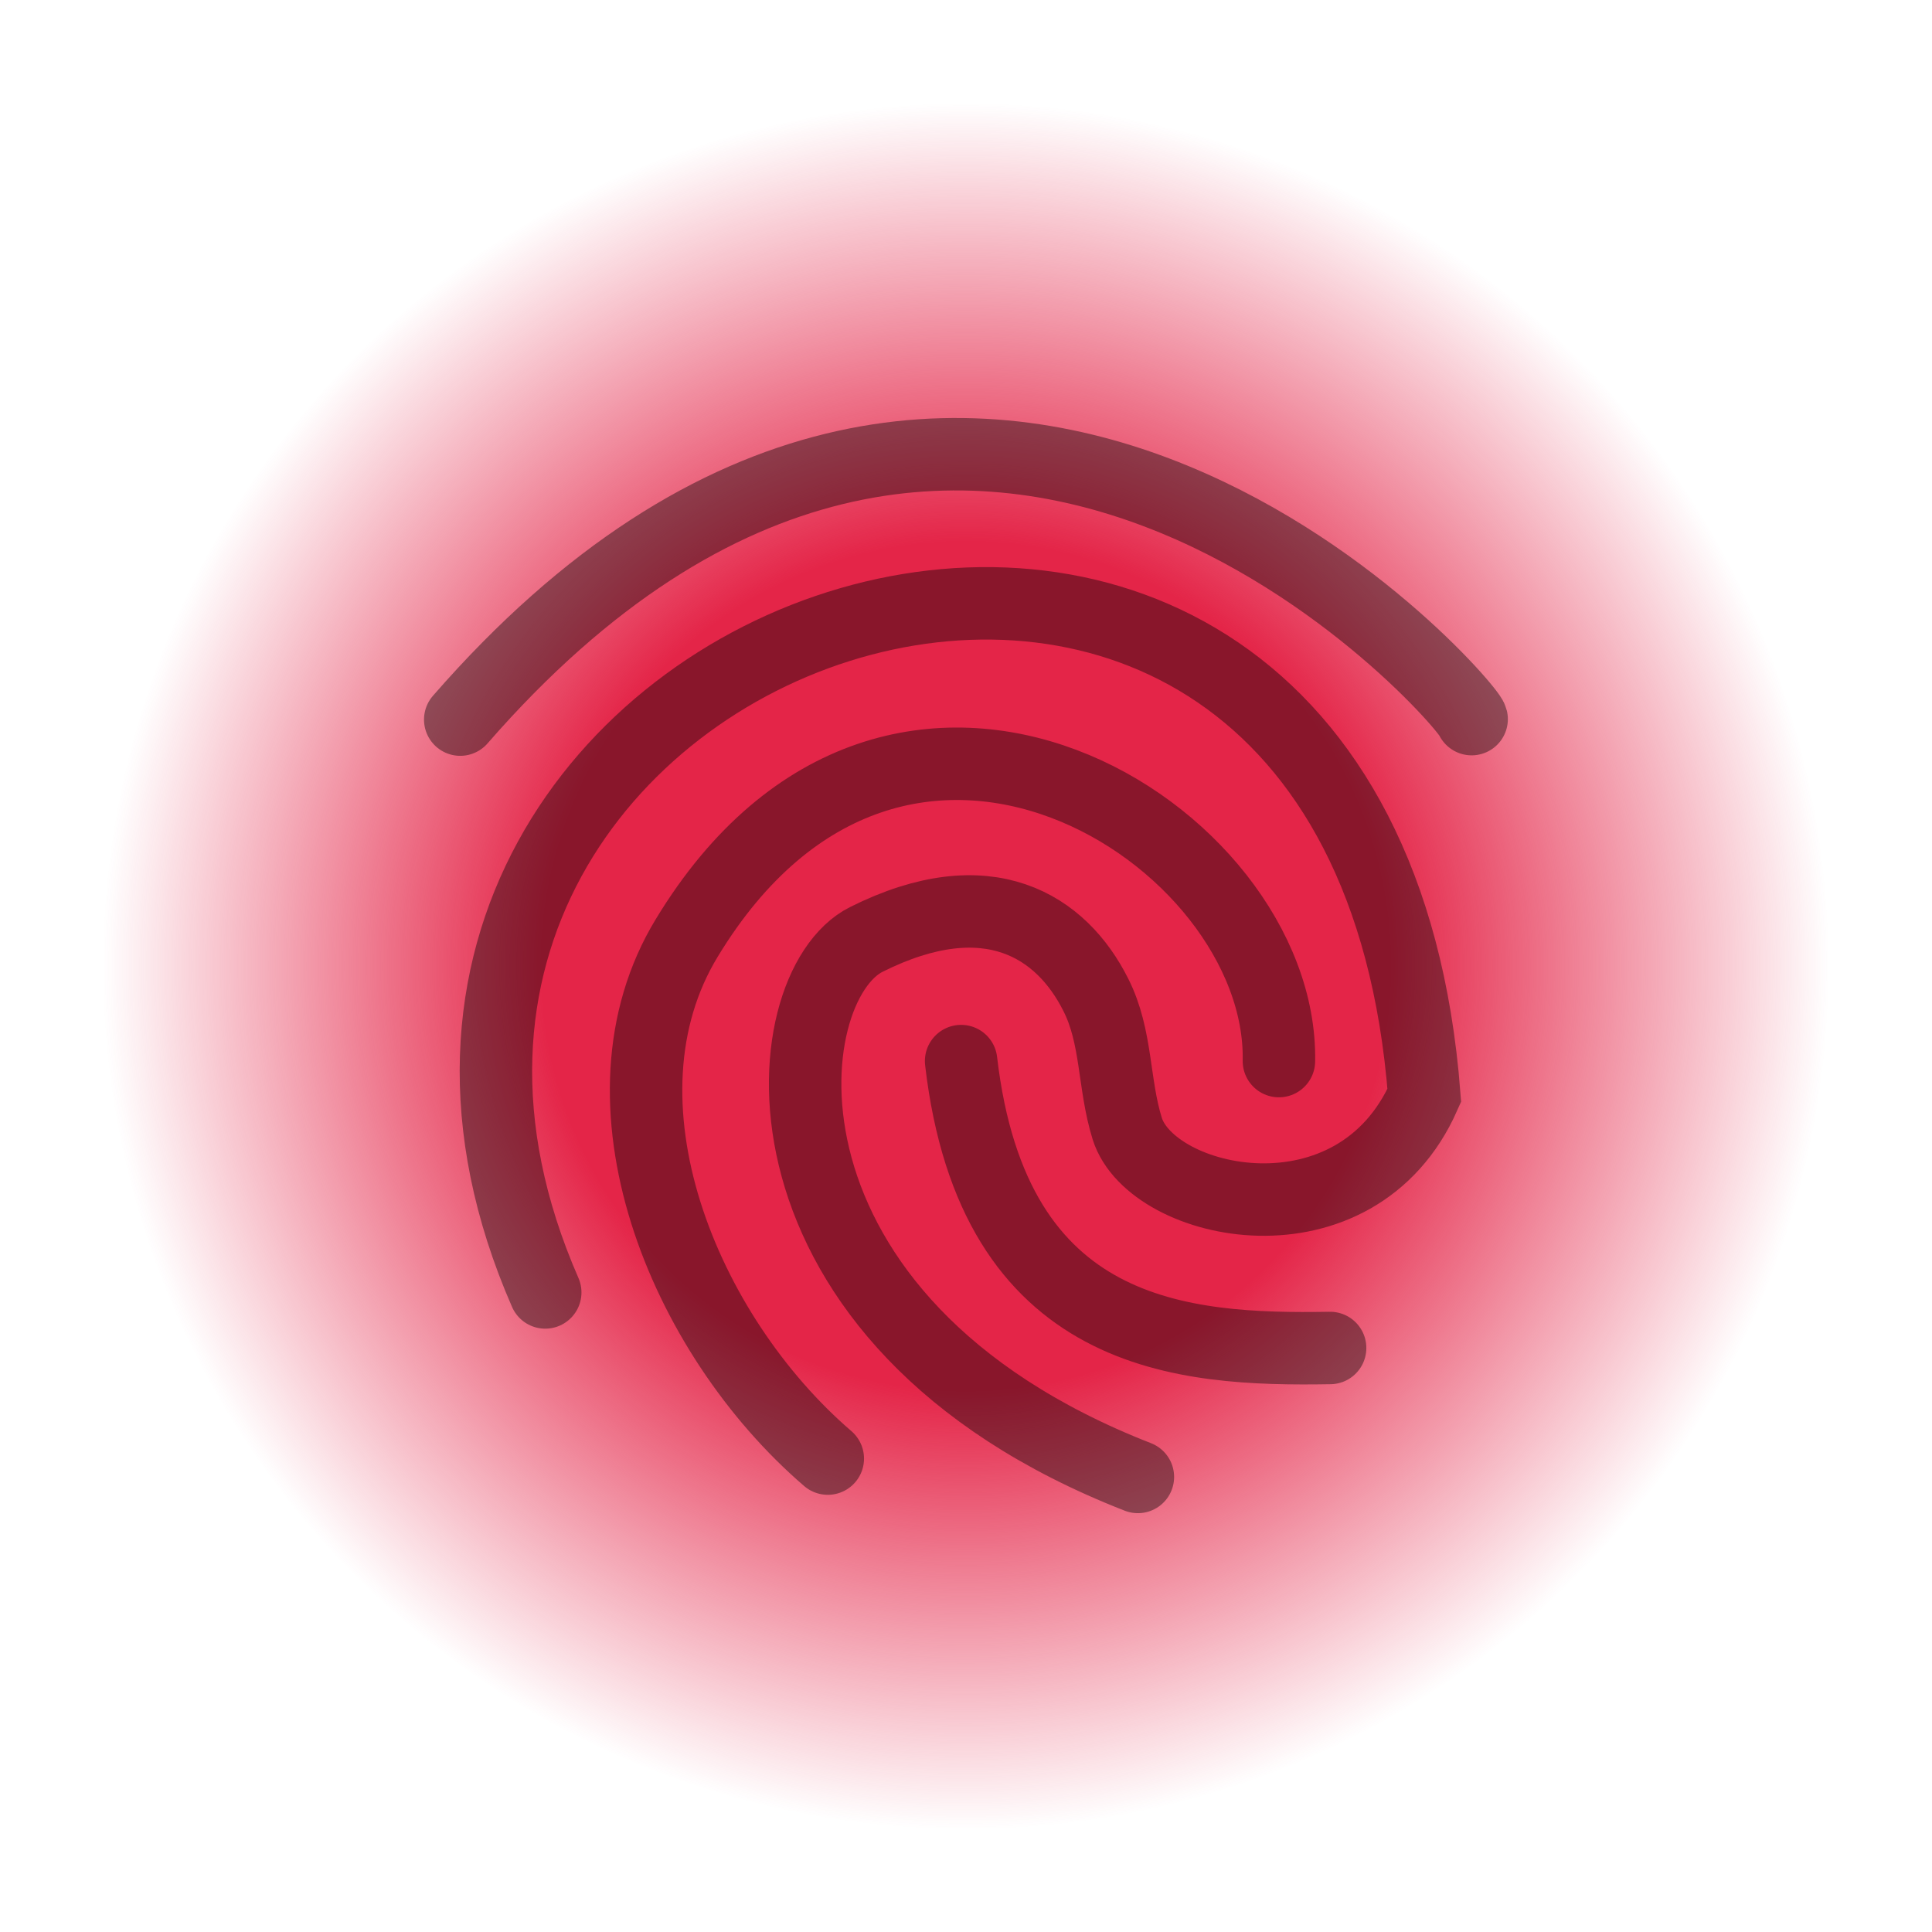
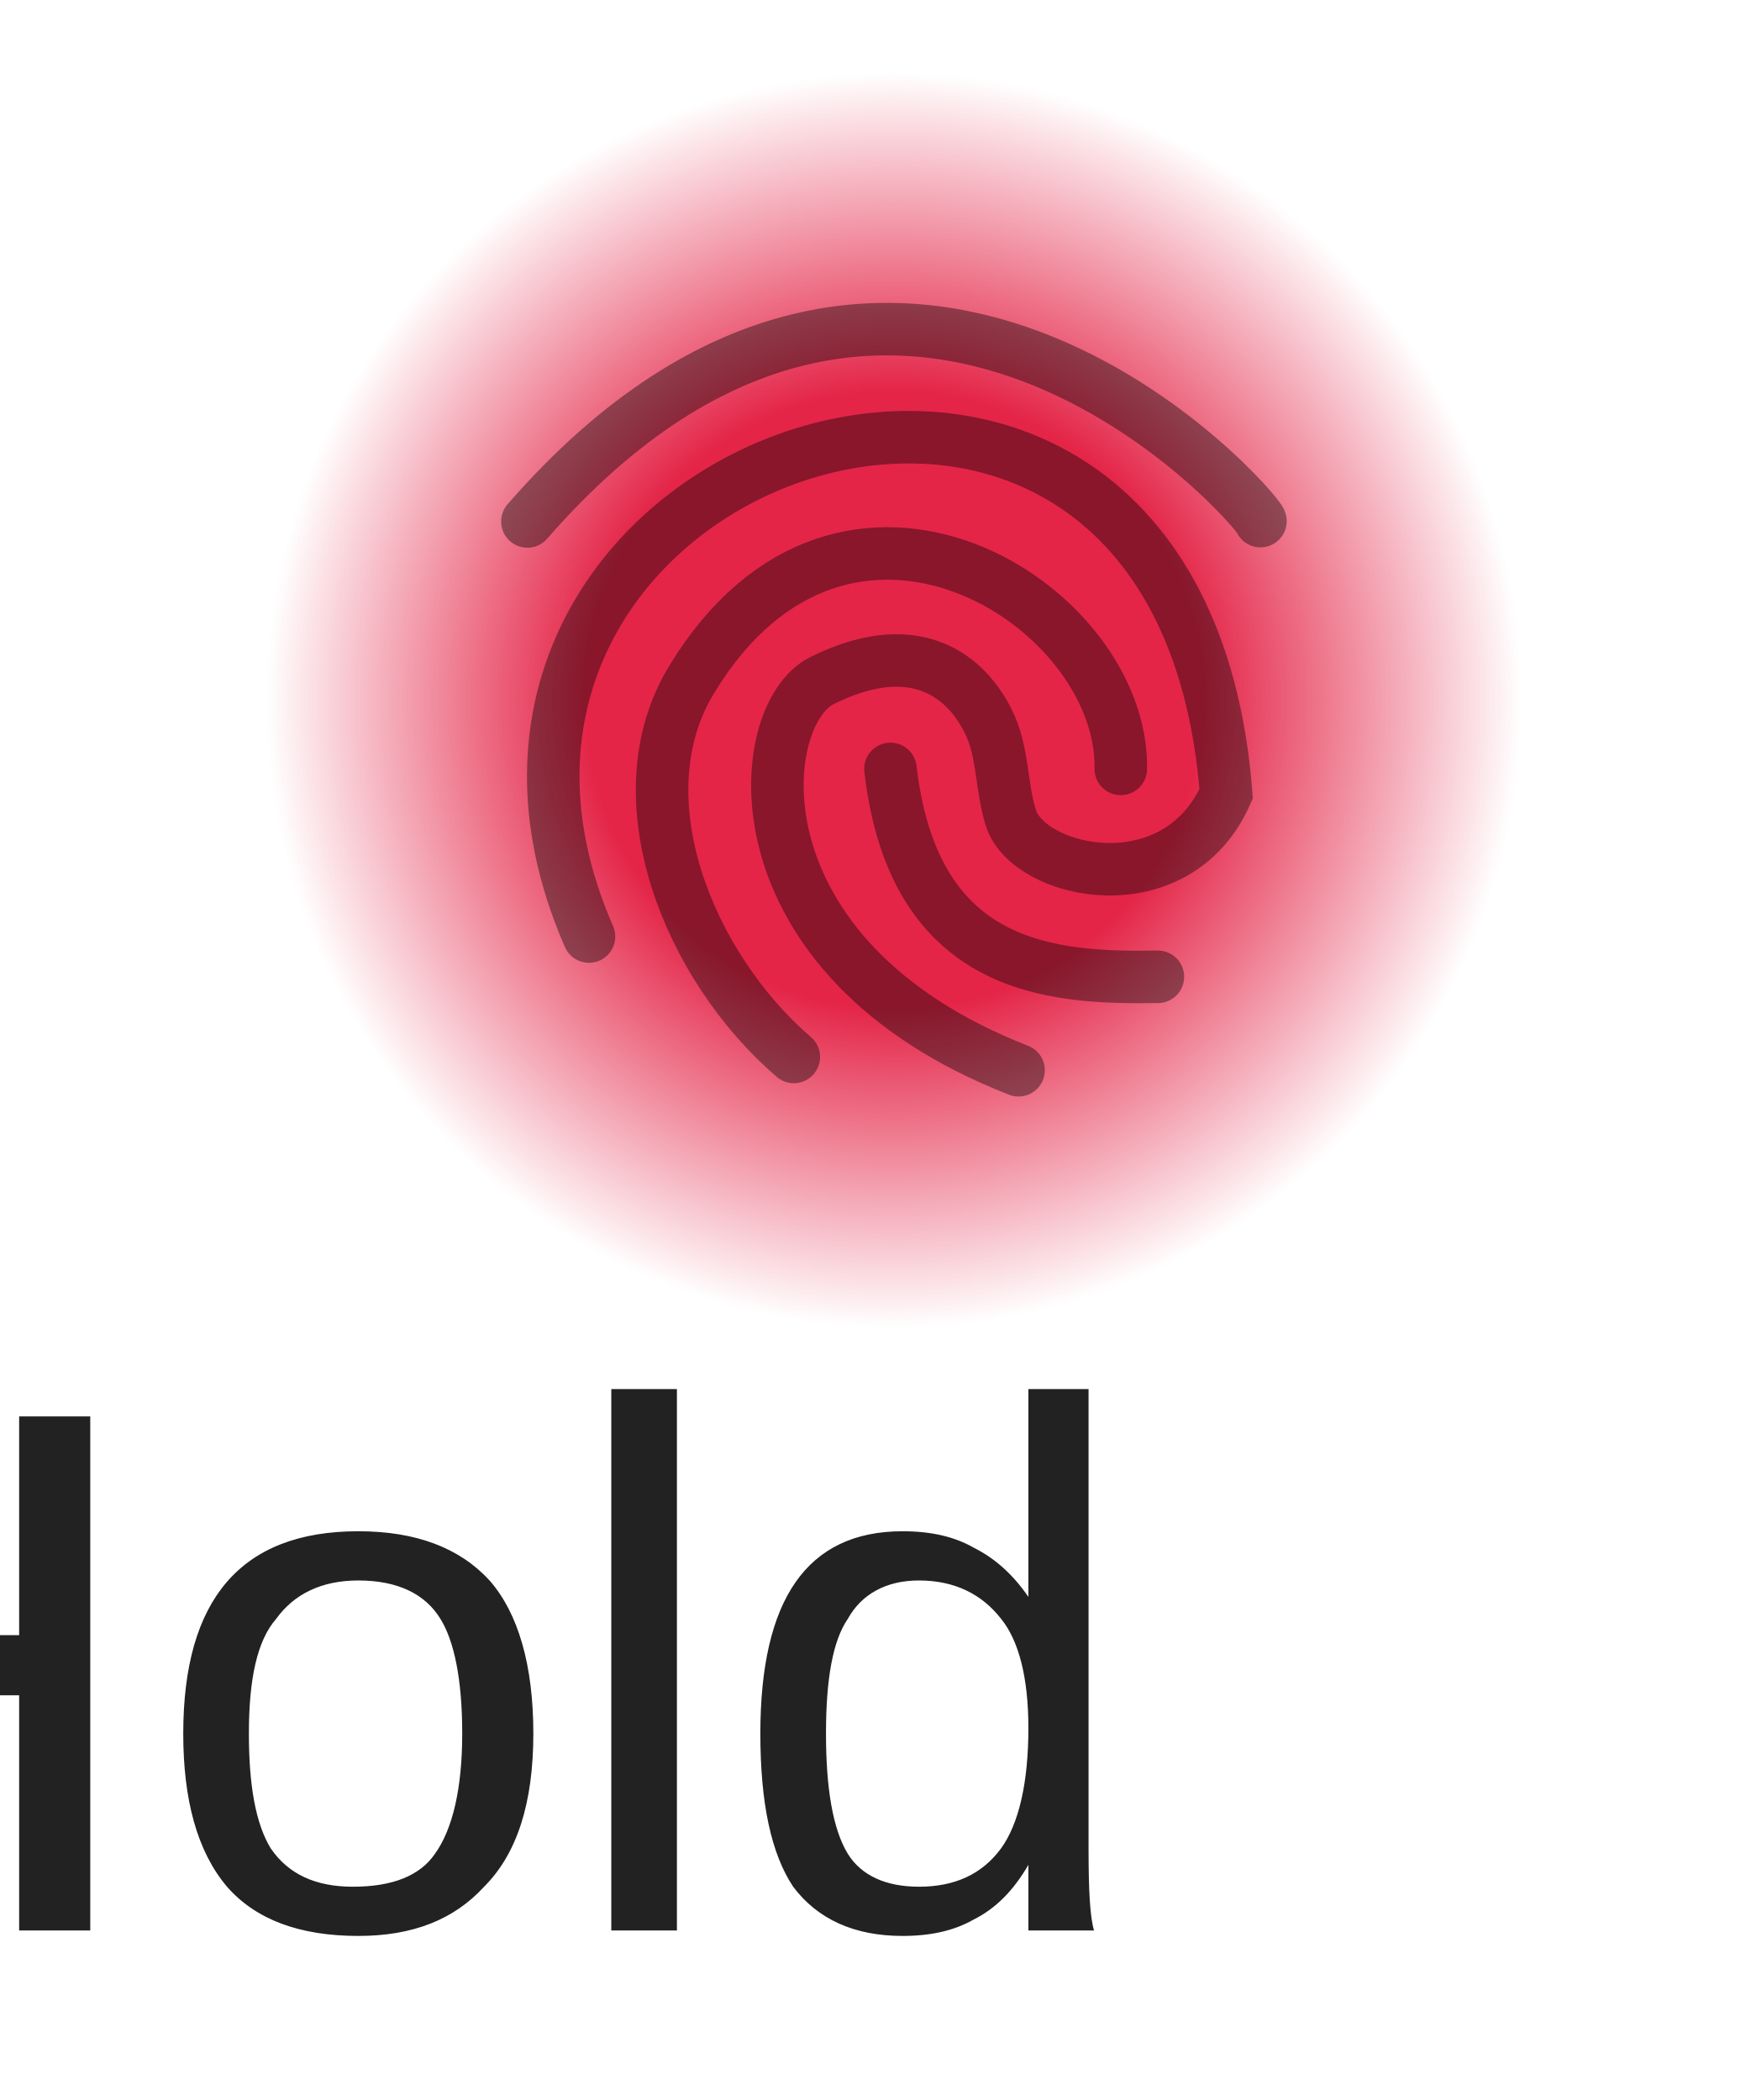
- <svg xmlns="http://www.w3.org/2000/svg" xmlns:xlink="http://www.w3.org/1999/xlink" width="4mm" height="4mm" viewBox="0 0 4 4" version="1.1" id="svg1" xml:space="preserve">
+ <svg xmlns="http://www.w3.org/2000/svg" xmlns:xlink="http://www.w3.org/1999/xlink" width="5mm" height="6mm" viewBox="0 0 5 6" version="1.1" id="svg1" xml:space="preserve">
  <defs id="defs1">
    <linearGradient id="linearGradient5">
      <stop style="stop-color:#e42548;stop-opacity:1;" offset="0.44" id="stop77" />
      <stop style="stop-color:#e42548;stop-opacity:0;" offset="0.895" id="stop80" />
    </linearGradient>
    <radialGradient xlink:href="#linearGradient5" id="radialGradient80" cx="48.597" cy="3.804" fx="48.597" fy="3.804" r="2" gradientUnits="userSpaceOnUse" />
  </defs>
-   <g id="hitbox" transform="translate(-49.35014,-0.6501394)">
+   <g id="hitbox" transform="translate(-48.79656,-0.6501393)">
+     <text xml:space="preserve" style="font-size:2.117px;line-height:0px;font-family:Arial;-inkscape-font-specification:Arial;text-align:center;word-spacing:0.008px;writing-mode:lr-tb;direction:ltr;text-anchor:middle;fill:#222222;fill-opacity:1;fill-rule:evenodd;stroke-width:0.5;stroke-linecap:round;stroke-miterlimit:4.7;paint-order:stroke fill markers" x="2.545" y="5.515" id="button-text" transform="translate(48.79656,0.6501393)">
+       <tspan id="tspan1" style="stroke-width:0.5" x="2.545" y="5.515">Hold</tspan>
+     </text>
    <circle style="display:inline;fill:url(#radialGradient80);fill-opacity:1;fill-rule:evenodd;stroke:none;stroke-width:0;stroke-linecap:square;stroke-miterlimit:4.7;stroke-dasharray:none;stroke-opacity:1" id="button" cx="48.597" cy="3.804" transform="translate(2.752895,-1.153418)" r="2" />
    <path id="path4" style="fill:none;stroke:#000000;stroke-width:0.15;stroke-linecap:round;stroke-linejoin:miter;stroke-dasharray:none;stroke-opacity:0.401" d="m 50.303,2.14 c 1.061,-1.218 2.086,-0.036 2.094,-0.001 m -1.057,0.708 c 0.067,0.576 0.46,0.599 0.764,0.594 M 51.064,3.67 C 50.764,3.412 50.567,2.929 50.772,2.592 51.209,1.871 52.007,2.377 51.998,2.847 M 50.479,3.326 C 49.872,1.938 52.163,1.154 52.299,2.918 52.157,3.24 51.735,3.148 51.684,2.987 51.655,2.894 51.663,2.797 51.619,2.71 51.548,2.568 51.396,2.469 51.144,2.595 c -0.197,0.098 -0.265,0.79 0.562,1.113" />
  </g>
</svg>
